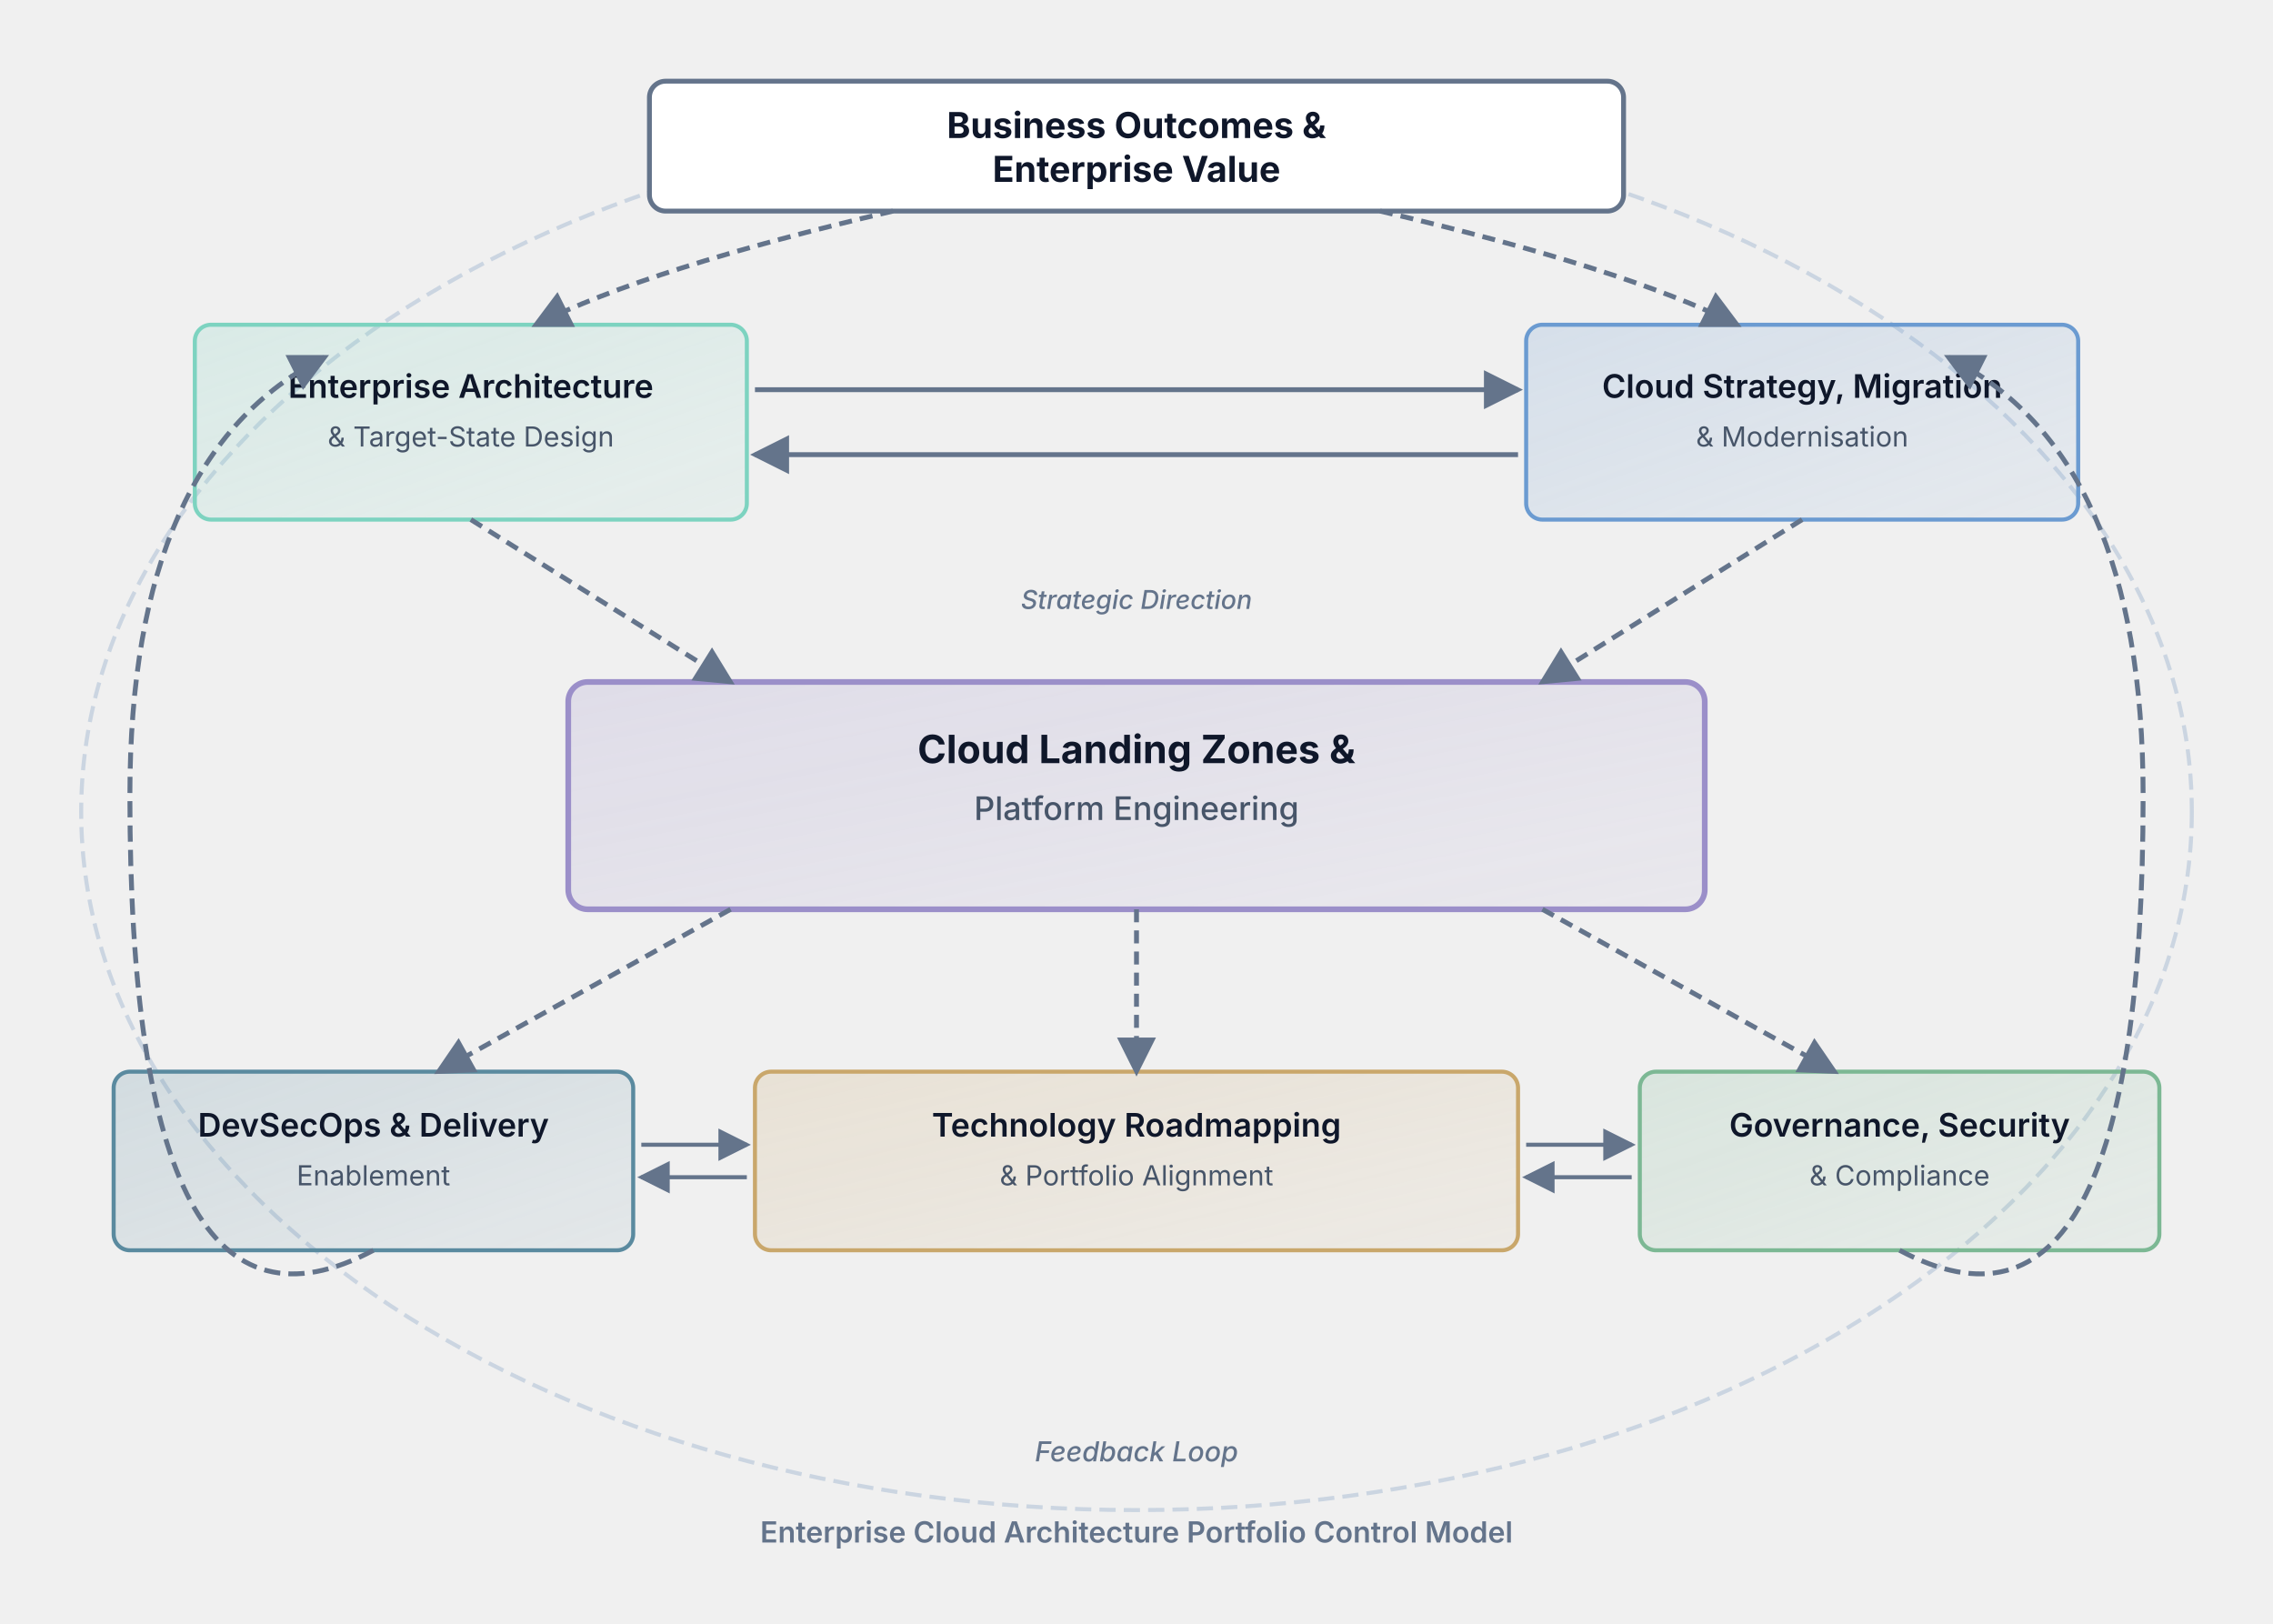
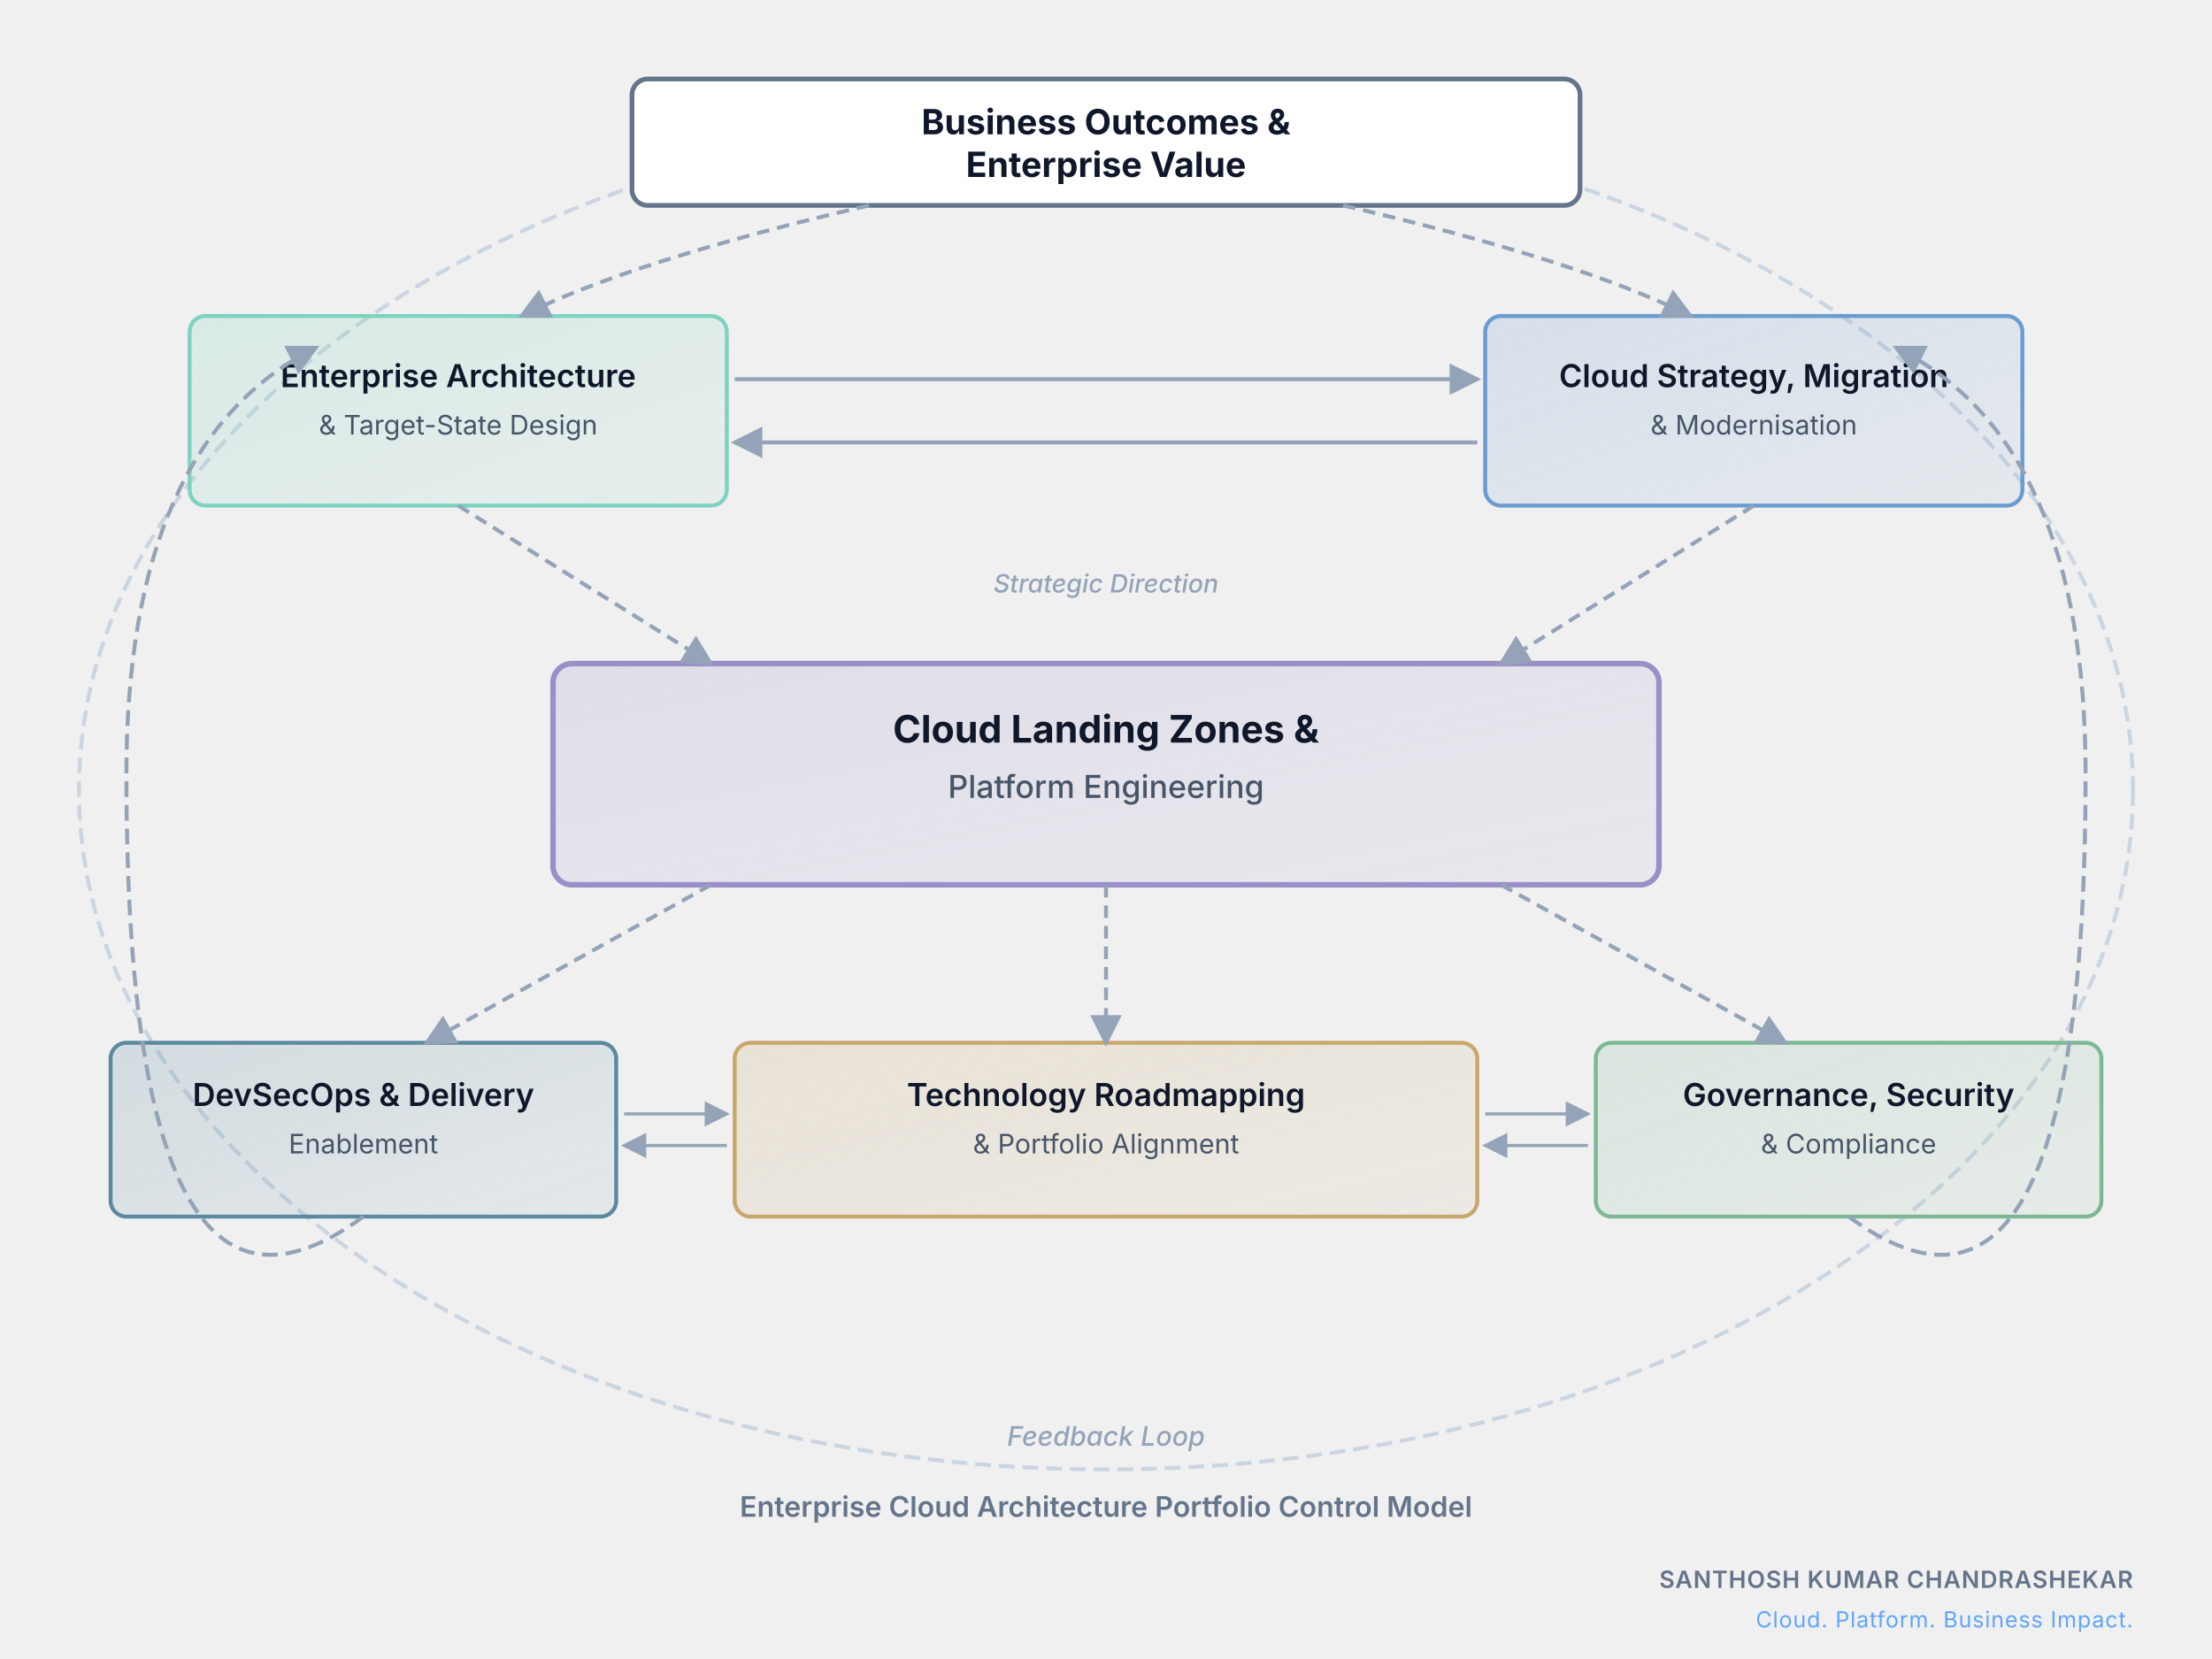
- <svg xmlns="http://www.w3.org/2000/svg" viewBox="0 0 1400 1000">
+ <svg xmlns="http://www.w3.org/2000/svg" viewBox="0 0 1400 1050">
  <defs>
    <linearGradient id="grad-ea-light" x1="0%" y1="0%" x2="100%" y2="100%">
      <stop offset="0%" style="stop-color:#7dd3c0;stop-opacity:0.2" />
      <stop offset="100%" style="stop-color:#7dd3c0;stop-opacity:0.08" />
    </linearGradient>
    <linearGradient id="grad-cloud-light" x1="0%" y1="0%" x2="100%" y2="100%">
      <stop offset="0%" style="stop-color:#6b9bd1;stop-opacity:0.2" />
      <stop offset="100%" style="stop-color:#6b9bd1;stop-opacity:0.08" />
    </linearGradient>
    <linearGradient id="grad-platform-light" x1="0%" y1="0%" x2="100%" y2="100%">
      <stop offset="0%" style="stop-color:#9b8fc9;stop-opacity:0.2" />
      <stop offset="100%" style="stop-color:#9b8fc9;stop-opacity:0.08" />
    </linearGradient>
    <linearGradient id="grad-devsec-light" x1="0%" y1="0%" x2="100%" y2="100%">
      <stop offset="0%" style="stop-color:#5a8a9f;stop-opacity:0.2" />
      <stop offset="100%" style="stop-color:#5a8a9f;stop-opacity:0.08" />
    </linearGradient>
    <linearGradient id="grad-gov-light" x1="0%" y1="0%" x2="100%" y2="100%">
      <stop offset="0%" style="stop-color:#7cb894;stop-opacity:0.2" />
      <stop offset="100%" style="stop-color:#7cb894;stop-opacity:0.08" />
    </linearGradient>
    <linearGradient id="grad-roadmap-light" x1="0%" y1="0%" x2="100%" y2="100%">
      <stop offset="0%" style="stop-color:#c9a76b;stop-opacity:0.2" />
      <stop offset="100%" style="stop-color:#c9a76b;stop-opacity:0.08" />
    </linearGradient>
    <linearGradient id="grad-ea-dark" x1="0%" y1="0%" x2="100%" y2="100%">
-       <stop offset="0%" style="stop-color:#7dd3c0;stop-opacity:0.25" />
-       <stop offset="100%" style="stop-color:#7dd3c0;stop-opacity:0.15" />
+       <stop offset="0%" style="stop-color:#7dd3c0;stop-opacity:0.35" />
+       <stop offset="100%" style="stop-color:#7dd3c0;stop-opacity:0.2" />
    </linearGradient>
    <linearGradient id="grad-cloud-dark" x1="0%" y1="0%" x2="100%" y2="100%">
-       <stop offset="0%" style="stop-color:#6b9bd1;stop-opacity:0.25" />
-       <stop offset="100%" style="stop-color:#6b9bd1;stop-opacity:0.15" />
+       <stop offset="0%" style="stop-color:#6b9bd1;stop-opacity:0.35" />
+       <stop offset="100%" style="stop-color:#6b9bd1;stop-opacity:0.2" />
    </linearGradient>
    <linearGradient id="grad-platform-dark" x1="0%" y1="0%" x2="100%" y2="100%">
-       <stop offset="0%" style="stop-color:#9b8fc9;stop-opacity:0.25" />
-       <stop offset="100%" style="stop-color:#9b8fc9;stop-opacity:0.15" />
+       <stop offset="0%" style="stop-color:#9b8fc9;stop-opacity:0.35" />
+       <stop offset="100%" style="stop-color:#9b8fc9;stop-opacity:0.2" />
    </linearGradient>
    <linearGradient id="grad-devsec-dark" x1="0%" y1="0%" x2="100%" y2="100%">
-       <stop offset="0%" style="stop-color:#5a8a9f;stop-opacity:0.25" />
-       <stop offset="100%" style="stop-color:#5a8a9f;stop-opacity:0.15" />
+       <stop offset="0%" style="stop-color:#5a8a9f;stop-opacity:0.35" />
+       <stop offset="100%" style="stop-color:#5a8a9f;stop-opacity:0.2" />
    </linearGradient>
    <linearGradient id="grad-gov-dark" x1="0%" y1="0%" x2="100%" y2="100%">
-       <stop offset="0%" style="stop-color:#7cb894;stop-opacity:0.25" />
-       <stop offset="100%" style="stop-color:#7cb894;stop-opacity:0.15" />
+       <stop offset="0%" style="stop-color:#7cb894;stop-opacity:0.35" />
+       <stop offset="100%" style="stop-color:#7cb894;stop-opacity:0.2" />
    </linearGradient>
    <linearGradient id="grad-roadmap-dark" x1="0%" y1="0%" x2="100%" y2="100%">
-       <stop offset="0%" style="stop-color:#c9a76b;stop-opacity:0.25" />
-       <stop offset="100%" style="stop-color:#c9a76b;stop-opacity:0.15" />
+       <stop offset="0%" style="stop-color:#c9a76b;stop-opacity:0.35" />
+       <stop offset="100%" style="stop-color:#c9a76b;stop-opacity:0.2" />
    </linearGradient>
    <marker id="arrow-light" markerWidth="8" markerHeight="8" refX="7" refY="4" orient="auto">
-       <polygon points="0 0, 8 4, 0 8" fill="#64748b" />
+       <polygon points="0 0, 8 4, 0 8" fill="#94a3b8" />
    </marker>
    <marker id="arrow-dark" markerWidth="8" markerHeight="8" refX="7" refY="4" orient="auto">
      <polygon points="0 0, 8 4, 0 8" fill="#cbd5e1" />
    </marker>
  </defs>
-   <g class="light-mode" opacity="1">
+   <g class="light-mode">
    <ellipse cx="700" cy="500" rx="650" ry="430" fill="none" stroke="#cbd5e1" stroke-width="2.5" stroke-dasharray="10,5" />
    <rect x="400" y="50" width="600" height="80" rx="10" fill="white" stroke="#64748b" stroke-width="3" />
    <text x="700" y="85" text-anchor="middle" font-family="system-ui, -apple-system, sans-serif" font-size="22" font-weight="700" fill="#0f172a">Business Outcomes &amp;</text>
    <text x="700" y="112" text-anchor="middle" font-family="system-ui, -apple-system, sans-serif" font-size="22" font-weight="700" fill="#0f172a">Enterprise Value</text>
    <rect x="120" y="200" width="340" height="120" rx="10" fill="url(#grad-ea-light)" stroke="#7dd3c0" stroke-width="2.5" />
    <text x="290" y="245" text-anchor="middle" font-family="system-ui, -apple-system, sans-serif" font-size="20" font-weight="600" fill="#0f172a">Enterprise Architecture</text>
    <text x="290" y="275" text-anchor="middle" font-family="system-ui, -apple-system, sans-serif" font-size="17" font-weight="400" fill="#475569">&amp; Target-State Design</text>
    <rect x="940" y="200" width="340" height="120" rx="10" fill="url(#grad-cloud-light)" stroke="#6b9bd1" stroke-width="2.5" />
    <text x="1110" y="245" text-anchor="middle" font-family="system-ui, -apple-system, sans-serif" font-size="20" font-weight="600" fill="#0f172a">Cloud Strategy, Migration</text>
    <text x="1110" y="275" text-anchor="middle" font-family="system-ui, -apple-system, sans-serif" font-size="17" font-weight="400" fill="#475569">&amp; Modernisation</text>
-     <path d="M 465 240 L 935 240" stroke="#64748b" stroke-width="3" marker-end="url(#arrow-light)" fill="none" />
-     <path d="M 935 280 L 465 280" stroke="#64748b" stroke-width="3" marker-end="url(#arrow-light)" fill="none" />
-     <text x="700" y="375" text-anchor="middle" font-family="system-ui, -apple-system, sans-serif" font-size="16" font-style="italic" fill="#64748b" font-weight="500">Strategic Direction</text>
-     <path d="M 550 130 Q 400 165 330 200" stroke="#64748b" stroke-width="3" stroke-dasharray="8,5" marker-end="url(#arrow-light)" fill="none" />
-     <path d="M 850 130 Q 1000 165 1070 200" stroke="#64748b" stroke-width="3" stroke-dasharray="8,5" marker-end="url(#arrow-light)" fill="none" />
+     <path d="M 465 240 L 935 240" stroke="#94a3b8" stroke-width="2.5" marker-end="url(#arrow-light)" fill="none" />
+     <path d="M 935 280 L 465 280" stroke="#94a3b8" stroke-width="2.5" marker-end="url(#arrow-light)" fill="none" />
+     <text x="700" y="375" text-anchor="middle" font-family="system-ui, -apple-system, sans-serif" font-size="16" font-style="italic" fill="#94a3b8" font-weight="500">Strategic Direction</text>
+     <path d="M 550 130 Q 400 165 330 200" stroke="#94a3b8" stroke-width="2.5" stroke-dasharray="8,5" marker-end="url(#arrow-light)" fill="none" />
+     <path d="M 850 130 Q 1000 165 1070 200" stroke="#94a3b8" stroke-width="2.5" stroke-dasharray="8,5" marker-end="url(#arrow-light)" fill="none" />
    <rect x="350" y="420" width="700" height="140" rx="12" fill="url(#grad-platform-light)" stroke="#9b8fc9" stroke-width="3.5" />
    <text x="700" y="470" text-anchor="middle" font-family="system-ui, -apple-system, sans-serif" font-size="24" font-weight="700" fill="#0f172a">Cloud Landing Zones &amp;</text>
    <text x="700" y="505" text-anchor="middle" font-family="system-ui, -apple-system, sans-serif" font-size="20" font-weight="500" fill="#475569">Platform Engineering</text>
-     <path d="M 290 320 L 450 420" stroke="#64748b" stroke-width="3" stroke-dasharray="8,5" marker-end="url(#arrow-light)" fill="none" />
-     <path d="M 1110 320 L 950 420" stroke="#64748b" stroke-width="3" stroke-dasharray="8,5" marker-end="url(#arrow-light)" fill="none" />
+     <path d="M 290 320 L 450 420" stroke="#94a3b8" stroke-width="2.5" stroke-dasharray="8,5" marker-end="url(#arrow-light)" fill="none" />
+     <path d="M 1110 320 L 950 420" stroke="#94a3b8" stroke-width="2.5" stroke-dasharray="8,5" marker-end="url(#arrow-light)" fill="none" />
    <rect x="70" y="660" width="320" height="110" rx="10" fill="url(#grad-devsec-light)" stroke="#5a8a9f" stroke-width="2.5" />
    <text x="230" y="700" text-anchor="middle" font-family="system-ui, -apple-system, sans-serif" font-size="20" font-weight="600" fill="#0f172a">DevSecOps &amp; Delivery</text>
    <text x="230" y="730" text-anchor="middle" font-family="system-ui, -apple-system, sans-serif" font-size="17" font-weight="400" fill="#475569">Enablement</text>
    <rect x="1010" y="660" width="320" height="110" rx="10" fill="url(#grad-gov-light)" stroke="#7cb894" stroke-width="2.5" />
    <text x="1170" y="700" text-anchor="middle" font-family="system-ui, -apple-system, sans-serif" font-size="20" font-weight="600" fill="#0f172a">Governance, Security</text>
    <text x="1170" y="730" text-anchor="middle" font-family="system-ui, -apple-system, sans-serif" font-size="17" font-weight="400" fill="#475569">&amp; Compliance</text>
    <rect x="465" y="660" width="470" height="110" rx="10" fill="url(#grad-roadmap-light)" stroke="#c9a76b" stroke-width="2.5" />
    <text x="700" y="700" text-anchor="middle" font-family="system-ui, -apple-system, sans-serif" font-size="20" font-weight="600" fill="#0f172a">Technology Roadmapping</text>
    <text x="700" y="730" text-anchor="middle" font-family="system-ui, -apple-system, sans-serif" font-size="17" font-weight="400" fill="#475569">&amp; Portfolio Alignment</text>
-     <path d="M 450 560 L 270 660" stroke="#64748b" stroke-width="3" stroke-dasharray="8,5" marker-end="url(#arrow-light)" fill="none" />
-     <path d="M 950 560 L 1130 660" stroke="#64748b" stroke-width="3" stroke-dasharray="8,5" marker-end="url(#arrow-light)" fill="none" />
-     <path d="M 700 560 L 700 660" stroke="#64748b" stroke-width="3" stroke-dasharray="8,5" marker-end="url(#arrow-light)" fill="none" />
-     <path d="M 395 705 L 460 705" stroke="#64748b" stroke-width="2.5" marker-end="url(#arrow-light)" fill="none" />
-     <path d="M 460 725 L 395 725" stroke="#64748b" stroke-width="2.5" marker-end="url(#arrow-light)" fill="none" />
-     <path d="M 940 705 L 1005 705" stroke="#64748b" stroke-width="2.5" marker-end="url(#arrow-light)" fill="none" />
-     <path d="M 1005 725 L 940 725" stroke="#64748b" stroke-width="2.5" marker-end="url(#arrow-light)" fill="none" />
-     <path d="M 230 770 Q 80 850 80 490 Q 80 280 200 220" stroke="#64748b" stroke-width="3" stroke-dasharray="10,5" marker-end="url(#arrow-light)" fill="none" />
-     <path d="M 1170 770 Q 1320 850 1320 490 Q 1320 280 1200 220" stroke="#64748b" stroke-width="3" stroke-dasharray="10,5" marker-end="url(#arrow-light)" fill="none" />
-     <text x="700" y="900" text-anchor="middle" font-family="system-ui, -apple-system, sans-serif" font-size="17" font-style="italic" fill="#64748b" font-weight="500">Feedback Loop</text>
-     <text x="700" y="950" text-anchor="middle" font-family="system-ui, -apple-system, sans-serif" font-size="18" font-weight="600" fill="#64748b">Enterprise Cloud Architecture Portfolio Control Model</text>
+     <path d="M 450 560 L 270 660" stroke="#94a3b8" stroke-width="2.5" stroke-dasharray="8,5" marker-end="url(#arrow-light)" fill="none" />
+     <path d="M 950 560 L 1130 660" stroke="#94a3b8" stroke-width="2.5" stroke-dasharray="8,5" marker-end="url(#arrow-light)" fill="none" />
+     <path d="M 700 560 L 700 660" stroke="#94a3b8" stroke-width="2.5" stroke-dasharray="8,5" marker-end="url(#arrow-light)" fill="none" />
+     <path d="M 395 705 L 460 705" stroke="#94a3b8" stroke-width="2" marker-end="url(#arrow-light)" fill="none" />
+     <path d="M 460 725 L 395 725" stroke="#94a3b8" stroke-width="2" marker-end="url(#arrow-light)" fill="none" />
+     <path d="M 940 705 L 1005 705" stroke="#94a3b8" stroke-width="2" marker-end="url(#arrow-light)" fill="none" />
+     <path d="M 1005 725 L 940 725" stroke="#94a3b8" stroke-width="2" marker-end="url(#arrow-light)" fill="none" />
+     <path d="M 230 770 Q 80 880 80 490 Q 80 280 200 220" stroke="#94a3b8" stroke-width="2.5" stroke-dasharray="10,5" marker-end="url(#arrow-light)" fill="none" />
+     <path d="M 1170 770 Q 1320 880 1320 490 Q 1320 280 1200 220" stroke="#94a3b8" stroke-width="2.5" stroke-dasharray="10,5" marker-end="url(#arrow-light)" fill="none" />
+     <text x="700" y="915" text-anchor="middle" font-family="system-ui, -apple-system, sans-serif" font-size="17" font-style="italic" fill="#94a3b8" font-weight="500">Feedback Loop</text>
+     <text x="700" y="960" text-anchor="middle" font-family="system-ui, -apple-system, sans-serif" font-size="18" font-weight="600" fill="#64748b">Enterprise Cloud Architecture Portfolio Control Model</text>
+     <text x="1350" y="1005" text-anchor="end" font-family="system-ui, -apple-system, sans-serif" font-size="15" font-weight="600" fill="#64748b" letter-spacing="0.5">SANTHOSH KUMAR CHANDRASHEKAR</text>
+     <text x="1350" y="1030" text-anchor="end" font-family="system-ui, -apple-system, sans-serif" font-size="14" font-weight="400" fill="#60a5fa" letter-spacing="0.5">Cloud. Platform. Business Impact.</text>
  </g>
-   <g class="dark-mode" opacity="0">
+   <g class="dark-mode">
    <ellipse cx="700" cy="500" rx="650" ry="430" fill="none" stroke="#64748b" stroke-width="2.5" stroke-dasharray="10,5" />
-     <rect x="400" y="50" width="600" height="80" rx="10" fill="#1e293b" stroke="#94a3b8" stroke-width="3" />
-     <text x="700" y="85" text-anchor="middle" font-family="system-ui, -apple-system, sans-serif" font-size="22" font-weight="700" fill="#f8fafc">Business Outcomes &amp;</text>
-     <text x="700" y="112" text-anchor="middle" font-family="system-ui, -apple-system, sans-serif" font-size="22" font-weight="700" fill="#f8fafc">Enterprise Value</text>
-     <rect x="120" y="200" width="340" height="120" rx="10" fill="url(#grad-ea-dark)" stroke="#7dd3c0" stroke-width="2.5" />
-     <text x="290" y="245" text-anchor="middle" font-family="system-ui, -apple-system, sans-serif" font-size="20" font-weight="600" fill="#f8fafc">Enterprise Architecture</text>
-     <text x="290" y="275" text-anchor="middle" font-family="system-ui, -apple-system, sans-serif" font-size="17" font-weight="400" fill="#e2e8f0">&amp; Target-State Design</text>
-     <rect x="940" y="200" width="340" height="120" rx="10" fill="url(#grad-cloud-dark)" stroke="#6b9bd1" stroke-width="2.5" />
-     <text x="1110" y="245" text-anchor="middle" font-family="system-ui, -apple-system, sans-serif" font-size="20" font-weight="600" fill="#f8fafc">Cloud Strategy, Migration</text>
-     <text x="1110" y="275" text-anchor="middle" font-family="system-ui, -apple-system, sans-serif" font-size="17" font-weight="400" fill="#e2e8f0">&amp; Modernisation</text>
-     <path d="M 465 240 L 935 240" stroke="#cbd5e1" stroke-width="3" marker-end="url(#arrow-dark)" fill="none" />
-     <path d="M 935 280 L 465 280" stroke="#cbd5e1" stroke-width="3" marker-end="url(#arrow-dark)" fill="none" />
+     <rect x="400" y="50" width="600" height="80" rx="10" fill="#1e293b" stroke="#cbd5e1" stroke-width="3" />
+     <text x="700" y="85" text-anchor="middle" font-family="system-ui, -apple-system, sans-serif" font-size="22" font-weight="700" fill="#ffffff">Business Outcomes &amp;</text>
+     <text x="700" y="112" text-anchor="middle" font-family="system-ui, -apple-system, sans-serif" font-size="22" font-weight="700" fill="#ffffff">Enterprise Value</text>
+     <rect x="120" y="200" width="340" height="120" rx="10" fill="url(#grad-ea-dark)" stroke="#7dd3c0" stroke-width="3" />
+     <text x="290" y="245" text-anchor="middle" font-family="system-ui, -apple-system, sans-serif" font-size="20" font-weight="600" fill="#ffffff">Enterprise Architecture</text>
+     <text x="290" y="275" text-anchor="middle" font-family="system-ui, -apple-system, sans-serif" font-size="17" font-weight="400" fill="#f1f5f9">&amp; Target-State Design</text>
+     <rect x="940" y="200" width="340" height="120" rx="10" fill="url(#grad-cloud-dark)" stroke="#6b9bd1" stroke-width="3" />
+     <text x="1110" y="245" text-anchor="middle" font-family="system-ui, -apple-system, sans-serif" font-size="20" font-weight="600" fill="#ffffff">Cloud Strategy, Migration</text>
+     <text x="1110" y="275" text-anchor="middle" font-family="system-ui, -apple-system, sans-serif" font-size="17" font-weight="400" fill="#f1f5f9">&amp; Modernisation</text>
+     <path d="M 465 240 L 935 240" stroke="#cbd5e1" stroke-width="2.5" marker-end="url(#arrow-dark)" fill="none" />
+     <path d="M 935 280 L 465 280" stroke="#cbd5e1" stroke-width="2.5" marker-end="url(#arrow-dark)" fill="none" />
    <text x="700" y="375" text-anchor="middle" font-family="system-ui, -apple-system, sans-serif" font-size="16" font-style="italic" fill="#cbd5e1" font-weight="500">Strategic Direction</text>
-     <path d="M 550 130 Q 400 165 330 200" stroke="#cbd5e1" stroke-width="3" stroke-dasharray="8,5" marker-end="url(#arrow-dark)" fill="none" />
-     <path d="M 850 130 Q 1000 165 1070 200" stroke="#cbd5e1" stroke-width="3" stroke-dasharray="8,5" marker-end="url(#arrow-dark)" fill="none" />
-     <rect x="350" y="420" width="700" height="140" rx="12" fill="url(#grad-platform-dark)" stroke="#9b8fc9" stroke-width="3.5" />
-     <text x="700" y="470" text-anchor="middle" font-family="system-ui, -apple-system, sans-serif" font-size="24" font-weight="700" fill="#f8fafc">Cloud Landing Zones &amp;</text>
-     <text x="700" y="505" text-anchor="middle" font-family="system-ui, -apple-system, sans-serif" font-size="20" font-weight="500" fill="#e2e8f0">Platform Engineering</text>
-     <path d="M 290 320 L 450 420" stroke="#cbd5e1" stroke-width="3" stroke-dasharray="8,5" marker-end="url(#arrow-dark)" fill="none" />
-     <path d="M 1110 320 L 950 420" stroke="#cbd5e1" stroke-width="3" stroke-dasharray="8,5" marker-end="url(#arrow-dark)" fill="none" />
-     <rect x="70" y="660" width="320" height="110" rx="10" fill="url(#grad-devsec-dark)" stroke="#5a8a9f" stroke-width="2.5" />
-     <text x="230" y="700" text-anchor="middle" font-family="system-ui, -apple-system, sans-serif" font-size="20" font-weight="600" fill="#f8fafc">DevSecOps &amp; Delivery</text>
-     <text x="230" y="730" text-anchor="middle" font-family="system-ui, -apple-system, sans-serif" font-size="17" font-weight="400" fill="#e2e8f0">Enablement</text>
-     <rect x="1010" y="660" width="320" height="110" rx="10" fill="url(#grad-gov-dark)" stroke="#7cb894" stroke-width="2.5" />
-     <text x="1170" y="700" text-anchor="middle" font-family="system-ui, -apple-system, sans-serif" font-size="20" font-weight="600" fill="#f8fafc">Governance, Security</text>
-     <text x="1170" y="730" text-anchor="middle" font-family="system-ui, -apple-system, sans-serif" font-size="17" font-weight="400" fill="#e2e8f0">&amp; Compliance</text>
-     <rect x="465" y="660" width="470" height="110" rx="10" fill="url(#grad-roadmap-dark)" stroke="#c9a76b" stroke-width="2.5" />
-     <text x="700" y="700" text-anchor="middle" font-family="system-ui, -apple-system, sans-serif" font-size="20" font-weight="600" fill="#f8fafc">Technology Roadmapping</text>
-     <text x="700" y="730" text-anchor="middle" font-family="system-ui, -apple-system, sans-serif" font-size="17" font-weight="400" fill="#e2e8f0">&amp; Portfolio Alignment</text>
-     <path d="M 450 560 L 270 660" stroke="#cbd5e1" stroke-width="3" stroke-dasharray="8,5" marker-end="url(#arrow-dark)" fill="none" />
-     <path d="M 950 560 L 1130 660" stroke="#cbd5e1" stroke-width="3" stroke-dasharray="8,5" marker-end="url(#arrow-dark)" fill="none" />
-     <path d="M 700 560 L 700 660" stroke="#cbd5e1" stroke-width="3" stroke-dasharray="8,5" marker-end="url(#arrow-dark)" fill="none" />
-     <path d="M 395 705 L 460 705" stroke="#cbd5e1" stroke-width="2.5" marker-end="url(#arrow-dark)" fill="none" />
-     <path d="M 460 725 L 395 725" stroke="#cbd5e1" stroke-width="2.5" marker-end="url(#arrow-dark)" fill="none" />
-     <path d="M 940 705 L 1005 705" stroke="#cbd5e1" stroke-width="2.5" marker-end="url(#arrow-dark)" fill="none" />
-     <path d="M 1005 725 L 940 725" stroke="#cbd5e1" stroke-width="2.5" marker-end="url(#arrow-dark)" fill="none" />
-     <path d="M 230 770 Q 80 850 80 490 Q 80 280 200 220" stroke="#cbd5e1" stroke-width="3" stroke-dasharray="10,5" marker-end="url(#arrow-dark)" fill="none" />
-     <path d="M 1170 770 Q 1320 850 1320 490 Q 1320 280 1200 220" stroke="#cbd5e1" stroke-width="3" stroke-dasharray="10,5" marker-end="url(#arrow-dark)" fill="none" />
-     <text x="700" y="900" text-anchor="middle" font-family="system-ui, -apple-system, sans-serif" font-size="17" font-style="italic" fill="#cbd5e1" font-weight="500">Feedback Loop</text>
-     <text x="700" y="950" text-anchor="middle" font-family="system-ui, -apple-system, sans-serif" font-size="18" font-weight="600" fill="#cbd5e1">Enterprise Cloud Architecture Portfolio Control Model</text>
+     <path d="M 550 130 Q 400 165 330 200" stroke="#cbd5e1" stroke-width="2.5" stroke-dasharray="8,5" marker-end="url(#arrow-dark)" fill="none" />
+     <path d="M 850 130 Q 1000 165 1070 200" stroke="#cbd5e1" stroke-width="2.5" stroke-dasharray="8,5" marker-end="url(#arrow-dark)" fill="none" />
+     <rect x="350" y="420" width="700" height="140" rx="12" fill="url(#grad-platform-dark)" stroke="#9b8fc9" stroke-width="4" />
+     <text x="700" y="470" text-anchor="middle" font-family="system-ui, -apple-system, sans-serif" font-size="24" font-weight="700" fill="#ffffff">Cloud Landing Zones &amp;</text>
+     <text x="700" y="505" text-anchor="middle" font-family="system-ui, -apple-system, sans-serif" font-size="20" font-weight="500" fill="#f1f5f9">Platform Engineering</text>
+     <path d="M 290 320 L 450 420" stroke="#cbd5e1" stroke-width="2.5" stroke-dasharray="8,5" marker-end="url(#arrow-dark)" fill="none" />
+     <path d="M 1110 320 L 950 420" stroke="#cbd5e1" stroke-width="2.5" stroke-dasharray="8,5" marker-end="url(#arrow-dark)" fill="none" />
+     <rect x="70" y="660" width="320" height="110" rx="10" fill="url(#grad-devsec-dark)" stroke="#5a8a9f" stroke-width="3" />
+     <text x="230" y="700" text-anchor="middle" font-family="system-ui, -apple-system, sans-serif" font-size="20" font-weight="600" fill="#ffffff">DevSecOps &amp; Delivery</text>
+     <text x="230" y="730" text-anchor="middle" font-family="system-ui, -apple-system, sans-serif" font-size="17" font-weight="400" fill="#f1f5f9">Enablement</text>
+     <rect x="1010" y="660" width="320" height="110" rx="10" fill="url(#grad-gov-dark)" stroke="#7cb894" stroke-width="3" />
+     <text x="1170" y="700" text-anchor="middle" font-family="system-ui, -apple-system, sans-serif" font-size="20" font-weight="600" fill="#ffffff">Governance, Security</text>
+     <text x="1170" y="730" text-anchor="middle" font-family="system-ui, -apple-system, sans-serif" font-size="17" font-weight="400" fill="#f1f5f9">&amp; Compliance</text>
+     <rect x="465" y="660" width="470" height="110" rx="10" fill="url(#grad-roadmap-dark)" stroke="#c9a76b" stroke-width="3" />
+     <text x="700" y="700" text-anchor="middle" font-family="system-ui, -apple-system, sans-serif" font-size="20" font-weight="600" fill="#ffffff">Technology Roadmapping</text>
+     <text x="700" y="730" text-anchor="middle" font-family="system-ui, -apple-system, sans-serif" font-size="17" font-weight="400" fill="#f1f5f9">&amp; Portfolio Alignment</text>
+     <path d="M 450 560 L 270 660" stroke="#cbd5e1" stroke-width="2.5" stroke-dasharray="8,5" marker-end="url(#arrow-dark)" fill="none" />
+     <path d="M 950 560 L 1130 660" stroke="#cbd5e1" stroke-width="2.5" stroke-dasharray="8,5" marker-end="url(#arrow-dark)" fill="none" />
+     <path d="M 700 560 L 700 660" stroke="#cbd5e1" stroke-width="2.5" stroke-dasharray="8,5" marker-end="url(#arrow-dark)" fill="none" />
+     <path d="M 395 705 L 460 705" stroke="#cbd5e1" stroke-width="2" marker-end="url(#arrow-dark)" fill="none" />
+     <path d="M 460 725 L 395 725" stroke="#cbd5e1" stroke-width="2" marker-end="url(#arrow-dark)" fill="none" />
+     <path d="M 940 705 L 1005 705" stroke="#cbd5e1" stroke-width="2" marker-end="url(#arrow-dark)" fill="none" />
+     <path d="M 1005 725 L 940 725" stroke="#cbd5e1" stroke-width="2" marker-end="url(#arrow-dark)" fill="none" />
+     <path d="M 230 770 Q 80 880 80 490 Q 80 280 200 220" stroke="#cbd5e1" stroke-width="2.5" stroke-dasharray="10,5" marker-end="url(#arrow-dark)" fill="none" />
+     <path d="M 1170 770 Q 1320 880 1320 490 Q 1320 280 1200 220" stroke="#cbd5e1" stroke-width="2.5" stroke-dasharray="10,5" marker-end="url(#arrow-dark)" fill="none" />
+     <text x="700" y="915" text-anchor="middle" font-family="system-ui, -apple-system, sans-serif" font-size="17" font-style="italic" fill="#cbd5e1" font-weight="500">Feedback Loop</text>
+     <text x="700" y="960" text-anchor="middle" font-family="system-ui, -apple-system, sans-serif" font-size="18" font-weight="600" fill="#cbd5e1">Enterprise Cloud Architecture Portfolio Control Model</text>
+     <text x="1350" y="1005" text-anchor="end" font-family="system-ui, -apple-system, sans-serif" font-size="15" font-weight="600" fill="#cbd5e1" letter-spacing="0.5">SANTHOSH KUMAR CHANDRASHEKAR</text>
+     <text x="1350" y="1030" text-anchor="end" font-family="system-ui, -apple-system, sans-serif" font-size="14" font-weight="400" fill="#60a5fa" letter-spacing="0.5">Cloud. Platform. Business Impact.</text>
  </g>
  <style>
-     @media (prefers-color-scheme: light) {
-       .light-mode { opacity: 1; }
-       .dark-mode { opacity: 0; }
+     /* Default: show light mode, hide dark mode */
+     .light-mode { display: block; }
+     .dark-mode { display: none; }
+     
+     /* When system prefers dark mode */
+     @media (prefers-color-scheme: dark) {
+       .light-mode { display: none; }
+       .dark-mode { display: block; }
    }
    
-     @media (prefers-color-scheme: dark) {
-       .light-mode { opacity: 0; }
-       .dark-mode { opacity: 1; }
-     }
-     
-     .theme-light .light-mode { opacity: 1 !important; }
-     .theme-light .dark-mode { opacity: 0 !important; }
-     .theme-dark .light-mode { opacity: 0 !important; }
-     .theme-dark .dark-mode { opacity: 1 !important; }
+     /* Manual override classes */
+     svg.theme-light .light-mode { display: block !important; }
+     svg.theme-light .dark-mode { display: none !important; }
+     svg.theme-dark .light-mode { display: none !important; }
+     svg.theme-dark .dark-mode { display: block !important; }
  </style>
</svg>
